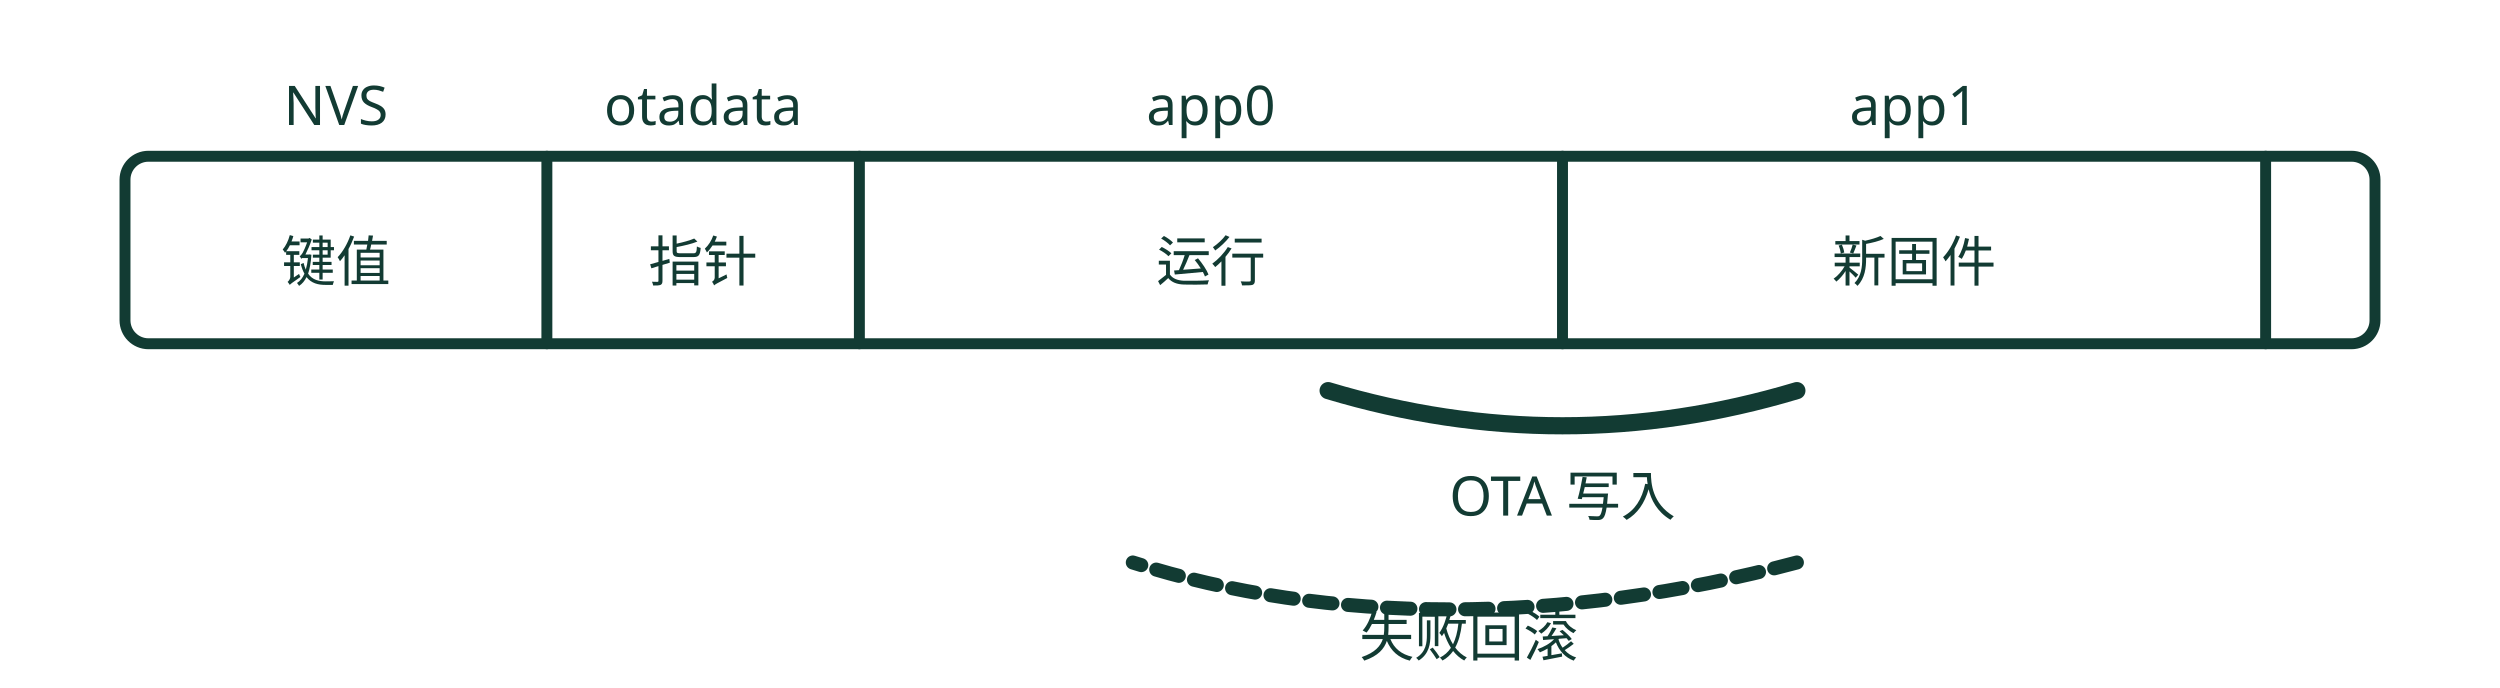
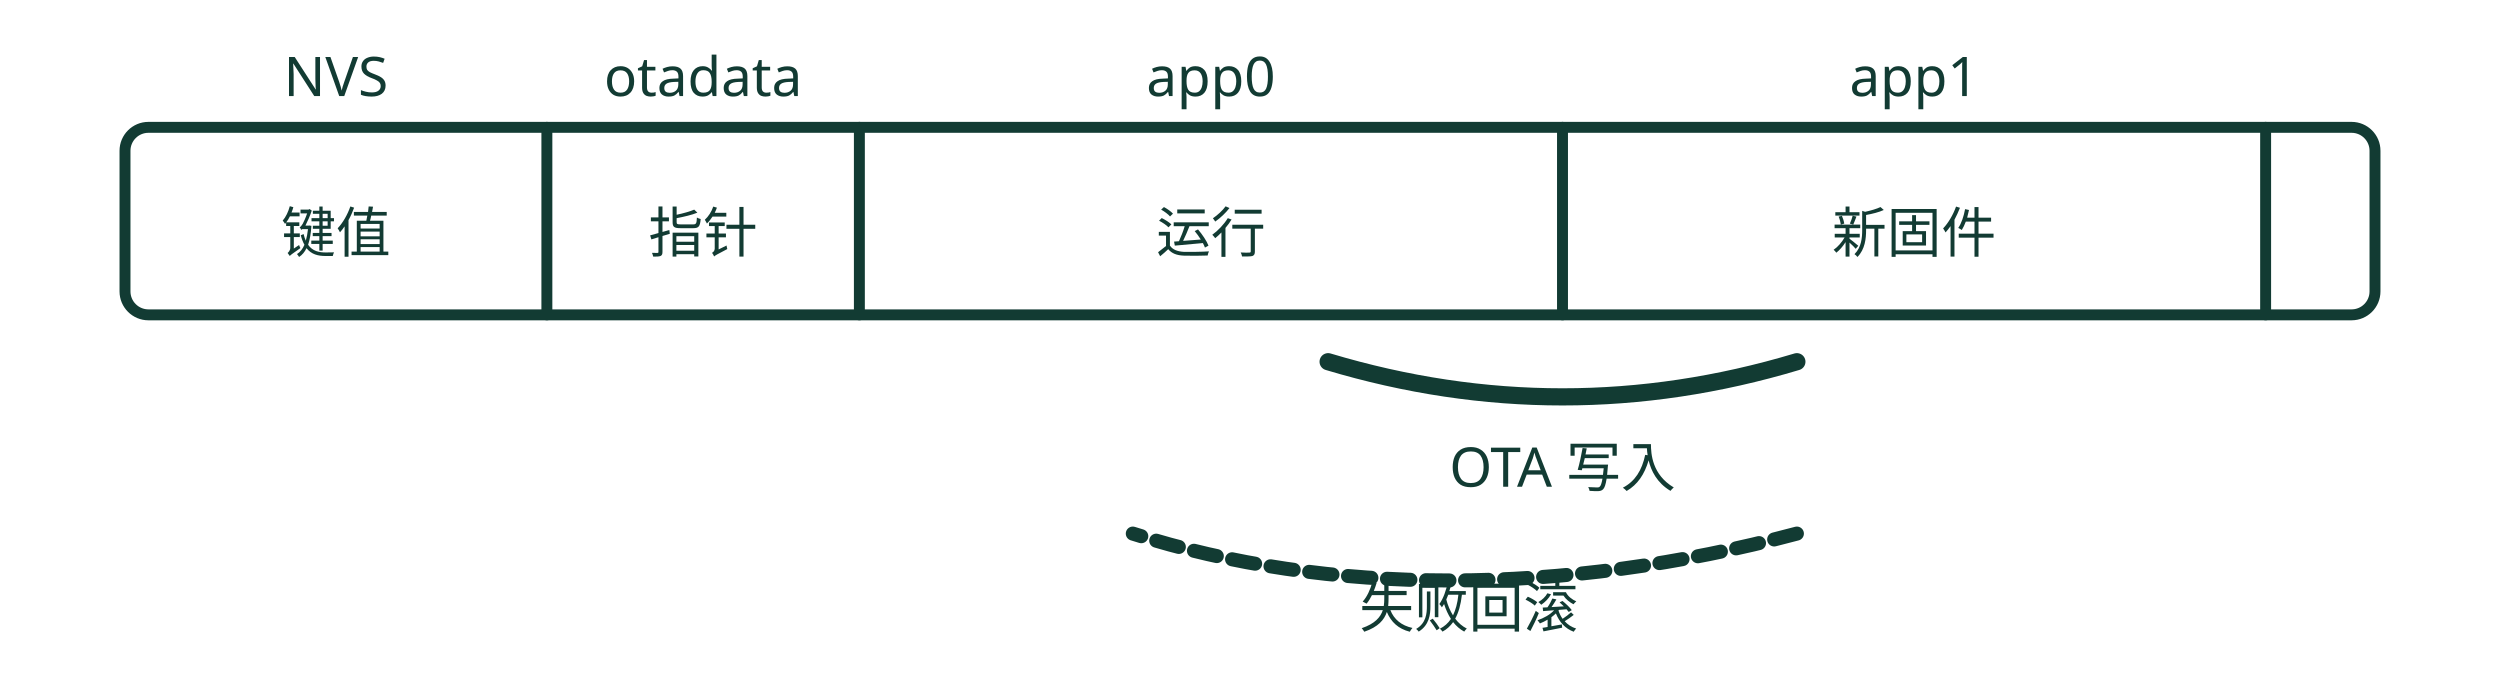
<svg xmlns="http://www.w3.org/2000/svg" viewBox="0 0 320 88" role="img" aria-label="ESP32 Flash 分区与 OTA：otadata 指向当前 app 槽，新固件写入另一槽；失败可回滚">
-   <g fill="none" stroke="var(--cover-ink, #123b33)" stroke-linecap="round" stroke-linejoin="round" stroke-width="1.4">
+   <g transform="translate(0,-3.7)" fill="none" stroke="var(--cover-ink, #123b33)" stroke-linecap="round" stroke-linejoin="round" stroke-width="1.4">
    <rect x="16" y="20" width="288" height="24" rx="3" stroke-width="1.4" />
    <path d="M70 20 L70 44" stroke-width="1.4" />
    <path d="M110 20 L110 44" stroke-width="1.4" />
    <path d="M200 20 L200 44" stroke-width="1.4" />
    <path d="M290 20 L290 44" stroke-width="1.4" />
    <text x="43" y="16" font-size="7" font-family="sans-serif" fill="var(--cover-ink, #123b33)" stroke="none" text-anchor="middle">NVS</text>
    <text x="90" y="16" font-size="7" font-family="sans-serif" fill="var(--cover-ink, #123b33)" stroke="none" text-anchor="middle">otadata</text>
    <text x="155" y="16" font-size="7" font-family="sans-serif" fill="var(--cover-ink, #123b33)" stroke="none" text-anchor="middle">app0</text>
    <text x="245" y="16" font-size="7" font-family="sans-serif" fill="var(--cover-ink, #123b33)" stroke="none" text-anchor="middle">app1</text>
    <text x="43" y="36" font-size="7" font-family="sans-serif" fill="var(--cover-ink, #123b33)" stroke="none" text-anchor="middle">键值</text>
    <text x="90" y="36" font-size="7" font-family="sans-serif" fill="var(--cover-ink, #123b33)" stroke="none" text-anchor="middle">指针</text>
    <text x="155" y="36" font-size="7" font-family="sans-serif" fill="var(--cover-ink, #123b33)" stroke="none" text-anchor="middle">运行</text>
    <text x="245" y="36" font-size="7" font-family="sans-serif" fill="var(--cover-ink, #123b33)" stroke="none" text-anchor="middle">新固件</text>
    <path d="M170 50 C 190 56, 210 56, 230 50" stroke-width="2.2" />
    <text x="200" y="66" font-size="7" font-family="sans-serif" fill="var(--cover-ink, #123b33)" stroke="none" text-anchor="middle">OTA 写入</text>
    <path d="M230 72 C 200 80, 170 80, 145 72" stroke-width="1.8" stroke-dasharray="3 2" />
    <text x="188" y="84" font-size="7" font-family="sans-serif" fill="var(--cover-ink, #123b33)" stroke="none" text-anchor="middle">失败回滚</text>
  </g>
</svg>
